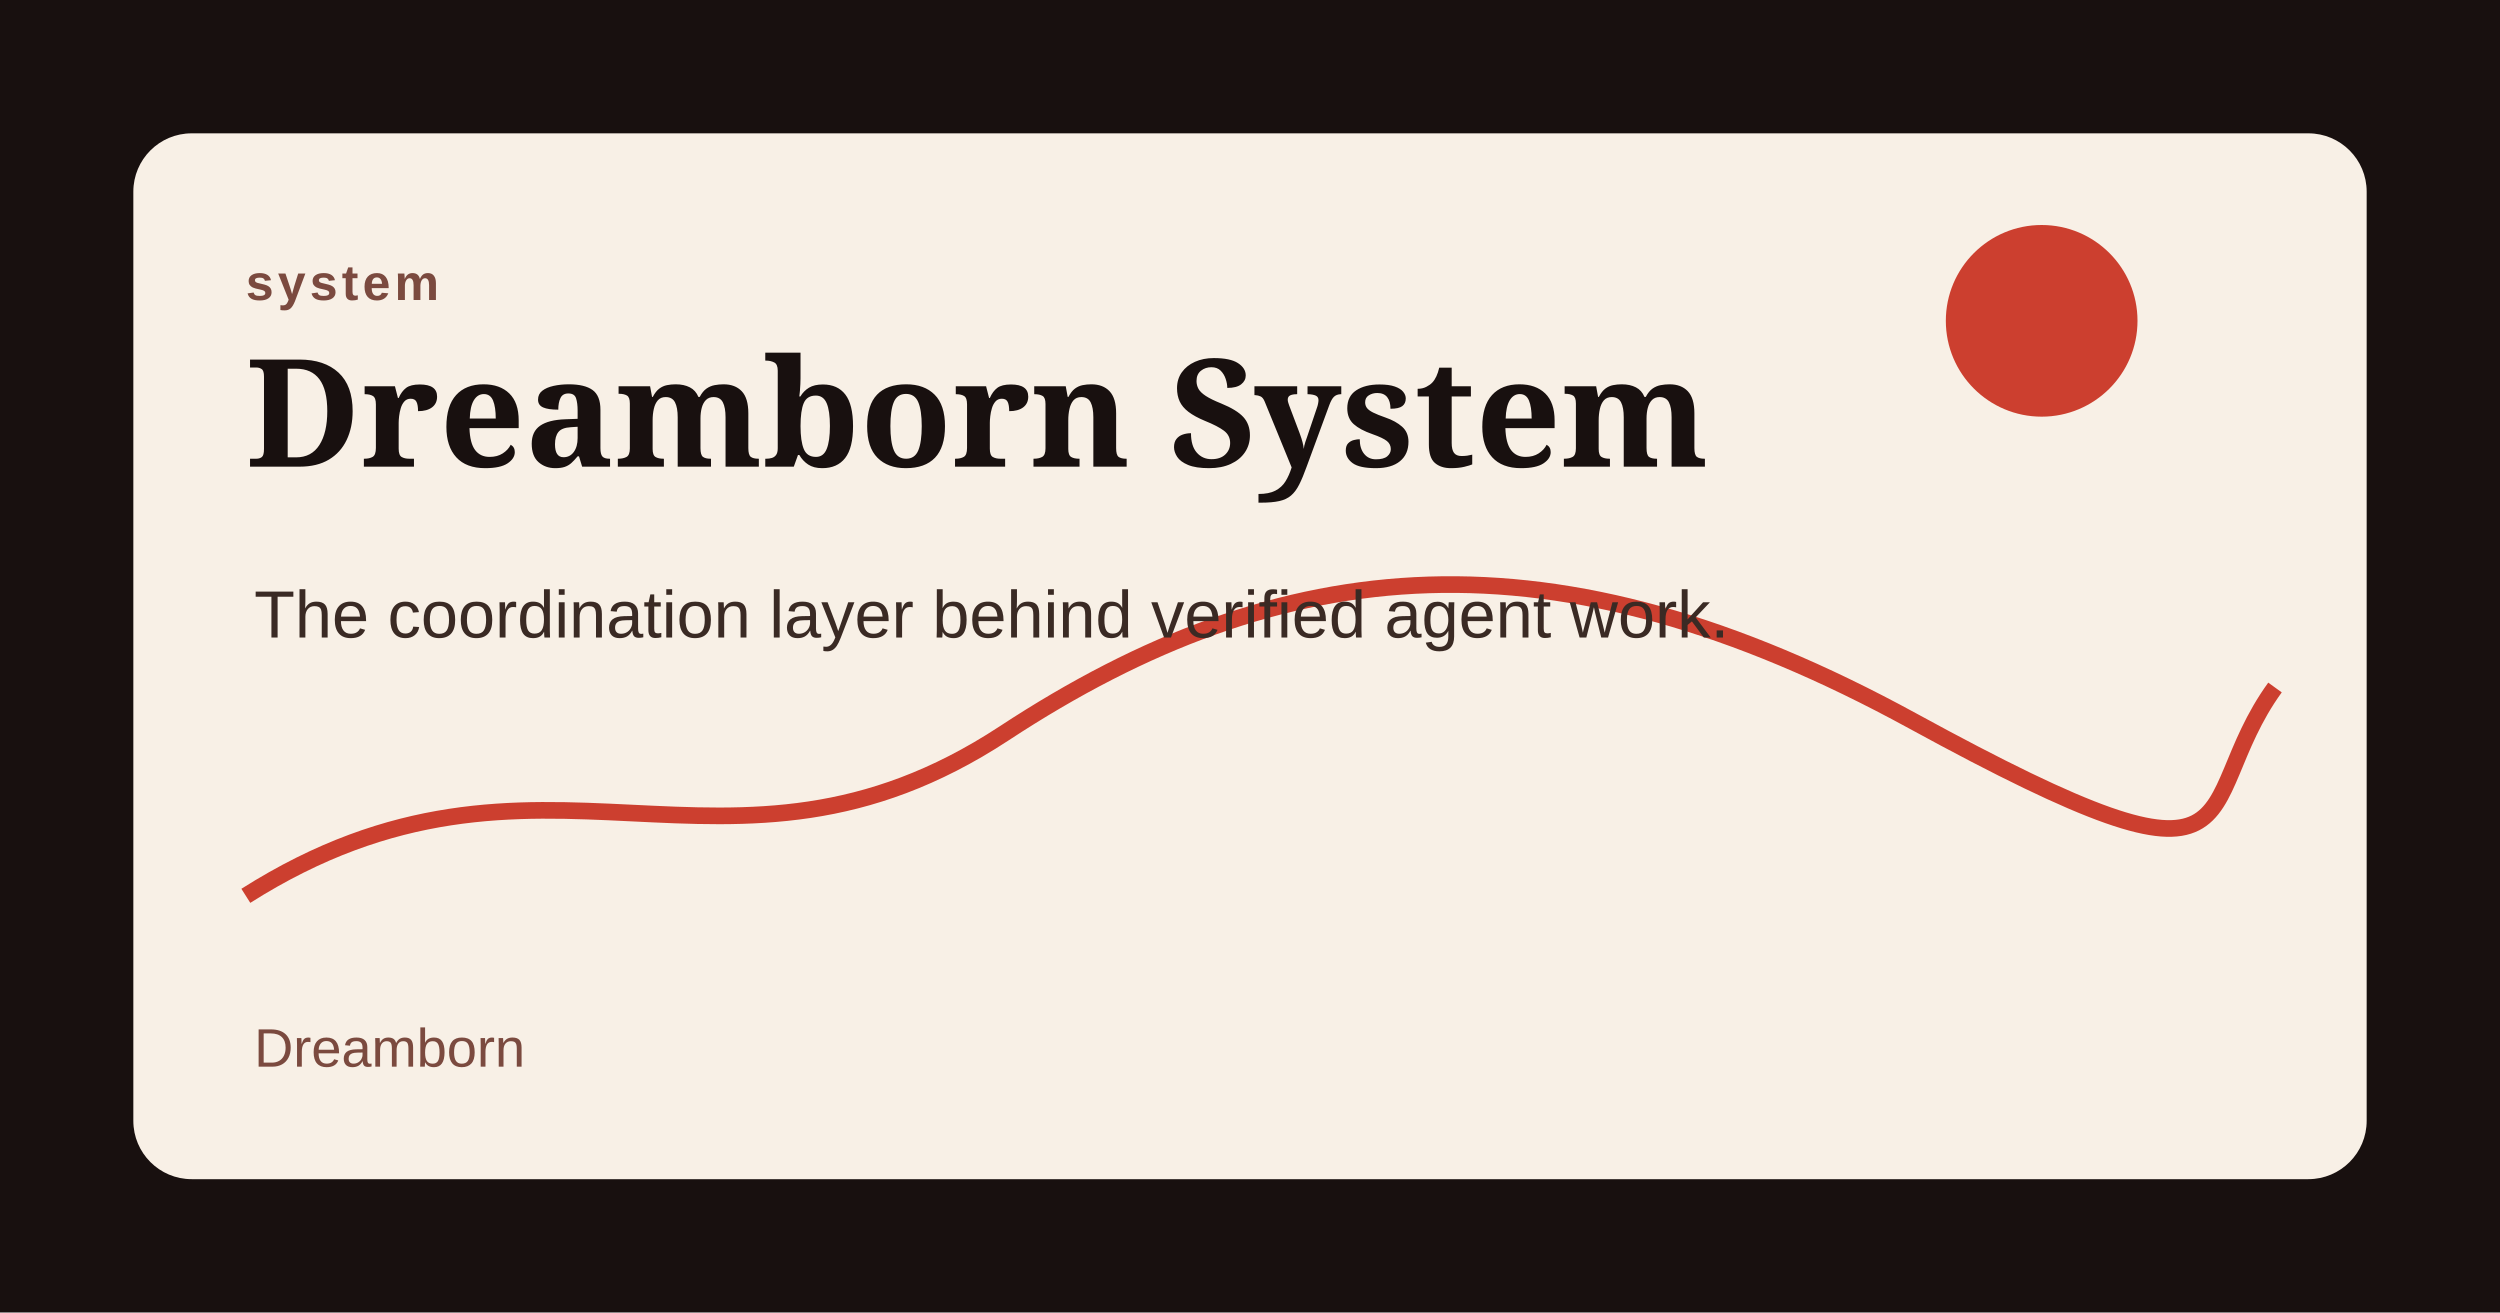
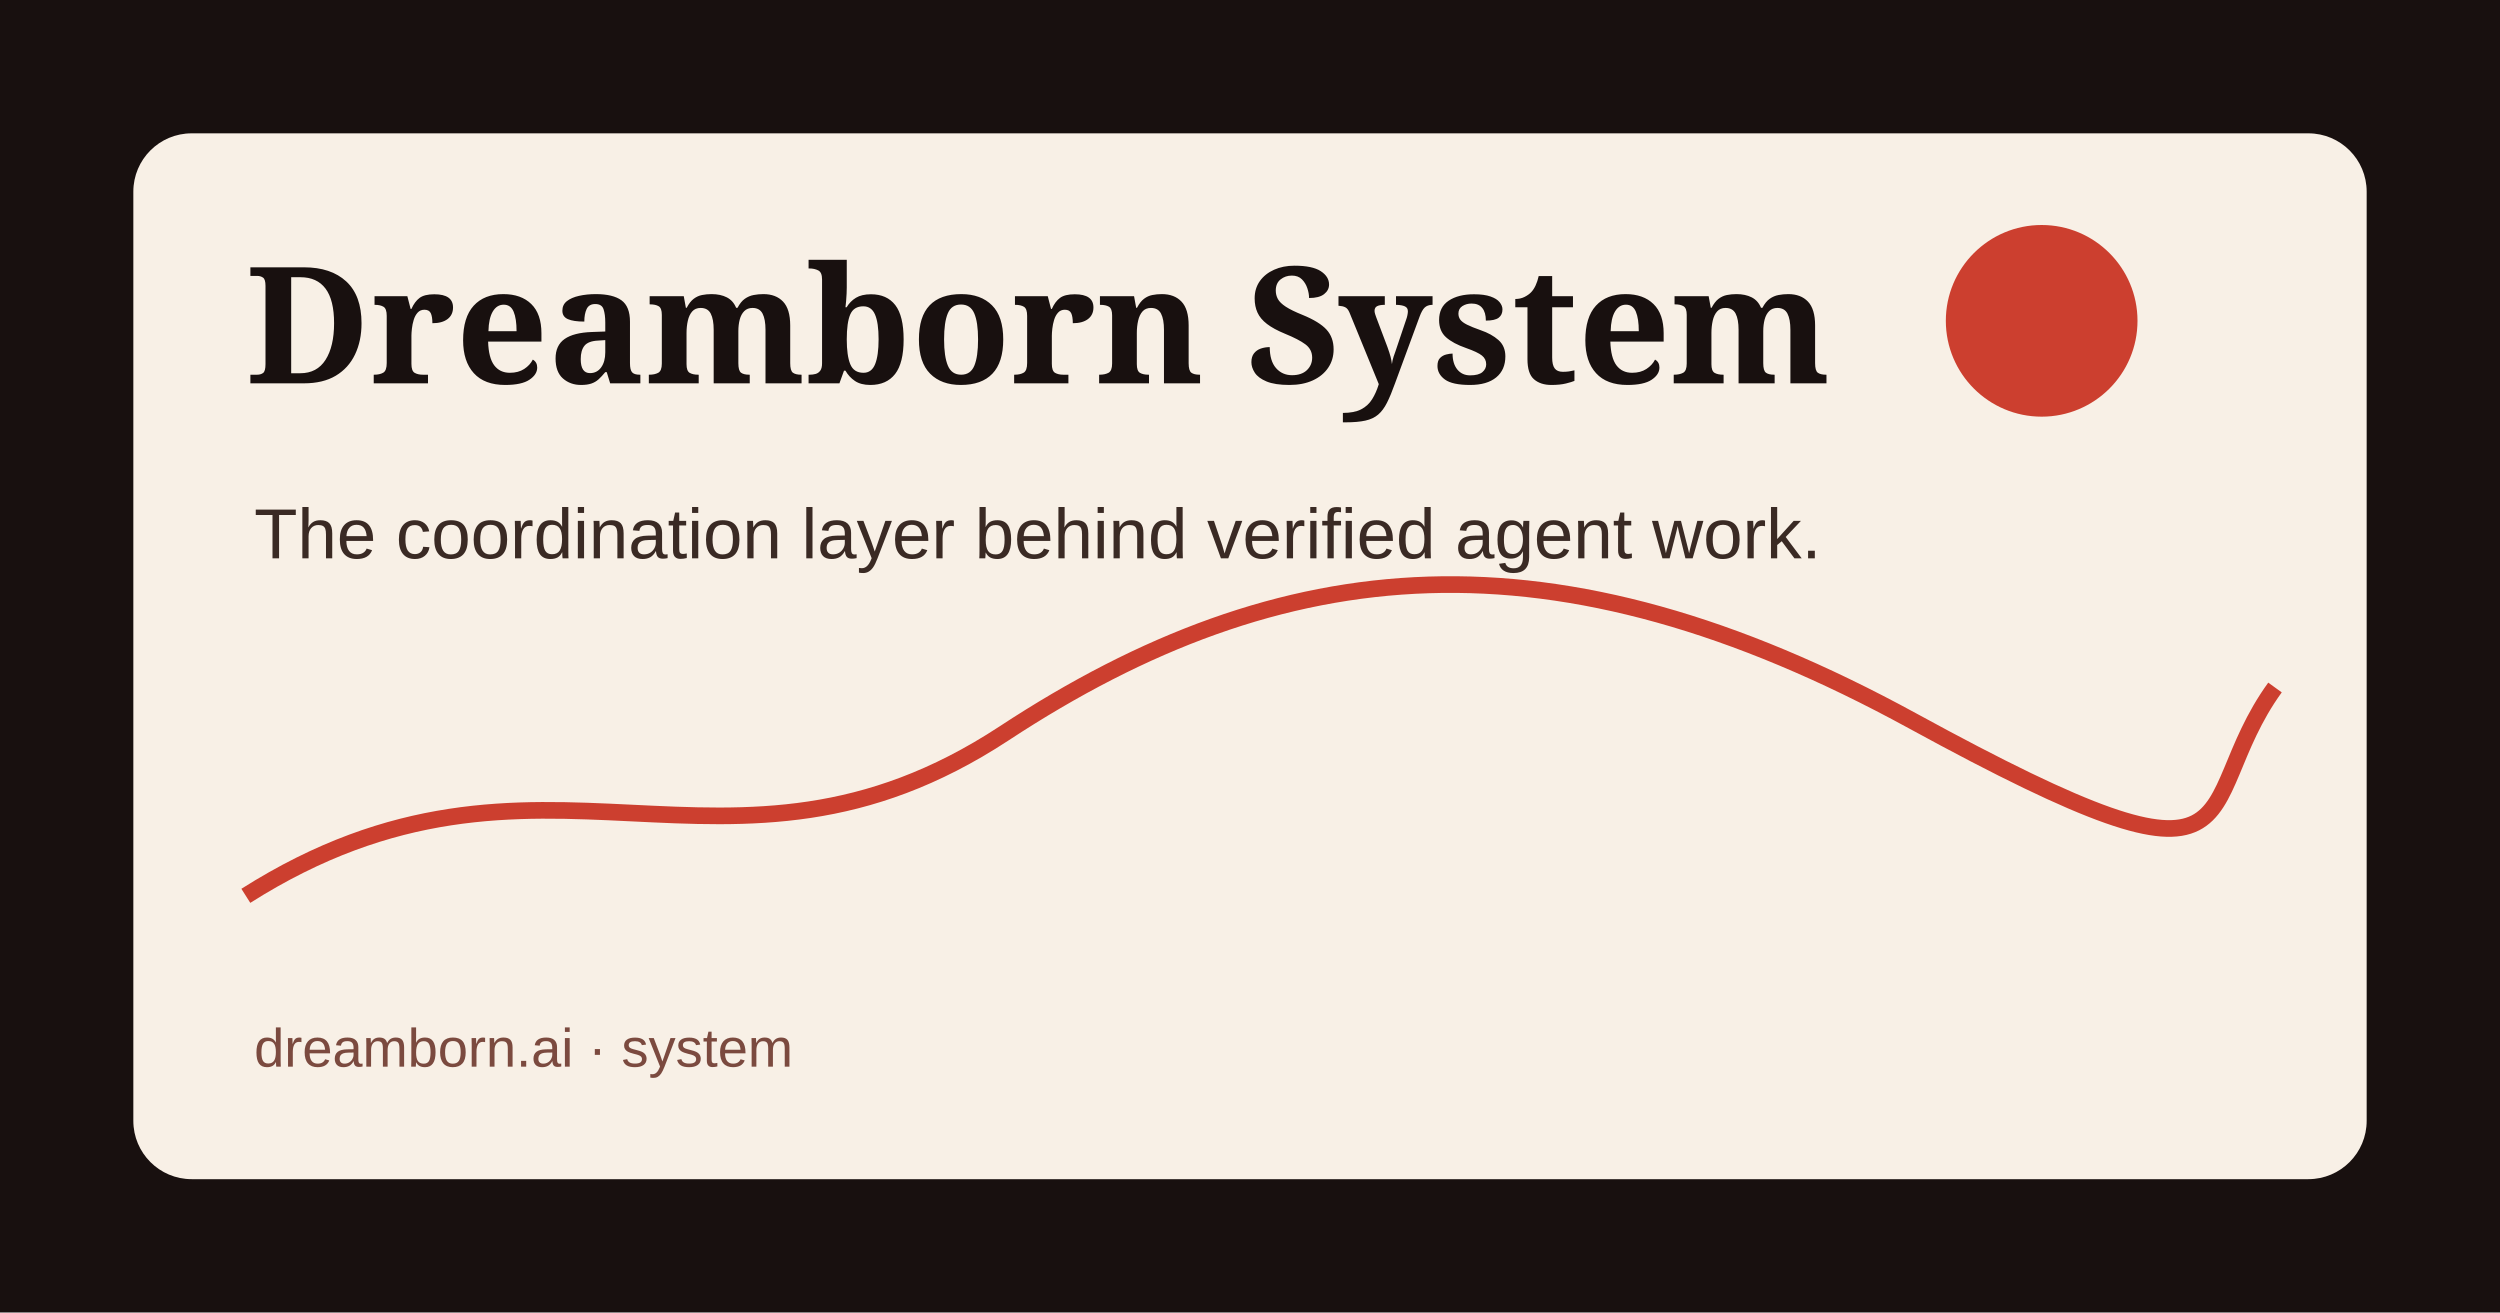
<svg xmlns="http://www.w3.org/2000/svg" width="1200" height="630" viewBox="0 0 1200 630" role="img" aria-labelledby="title desc">
  <rect width="1200" height="630" fill="#18100f" />
  <rect x="64" y="64" width="1072" height="502" rx="28" fill="#f8f0e6" />
  <circle cx="980" cy="154" r="46" fill="#cc3f2f" />
  <path d="M118 430 C260 340 348 440 482 352 S746 252 918 346 1050 388 1092 330" fill="none" stroke="#cc3f2f" stroke-width="8" />
-   <text x="118" y="144" fill="#7b4a3f" font-family="Arial, sans-serif" font-size="24" font-weight="700" letter-spacing="2">system</text>
-   <text x="118" y="224" fill="#18100f" font-family="Georgia, serif" font-size="72" font-weight="700">Dreamborn System</text>
-   <text x="122" y="306" fill="#3a2a24" font-family="Arial, sans-serif" font-size="32">The coordination layer behind verified agent work.</text>
-   <text x="122" y="512" fill="#7b4a3f" font-family="Arial, sans-serif" font-size="26">Dreamborn</text>
+   <text x="118" y="184" fill="#18100f" font-family="Georgia, serif" font-size="78" font-weight="700">Dreamborn System</text>
+   <text x="122" y="268" fill="#3a2a24" font-family="Arial, sans-serif" font-size="34">The coordination layer behind verified agent work.</text>
+   <text x="122" y="512" fill="#7b4a3f" font-family="Arial, sans-serif" font-size="26">dreamborn.ai · system</text>
</svg>
